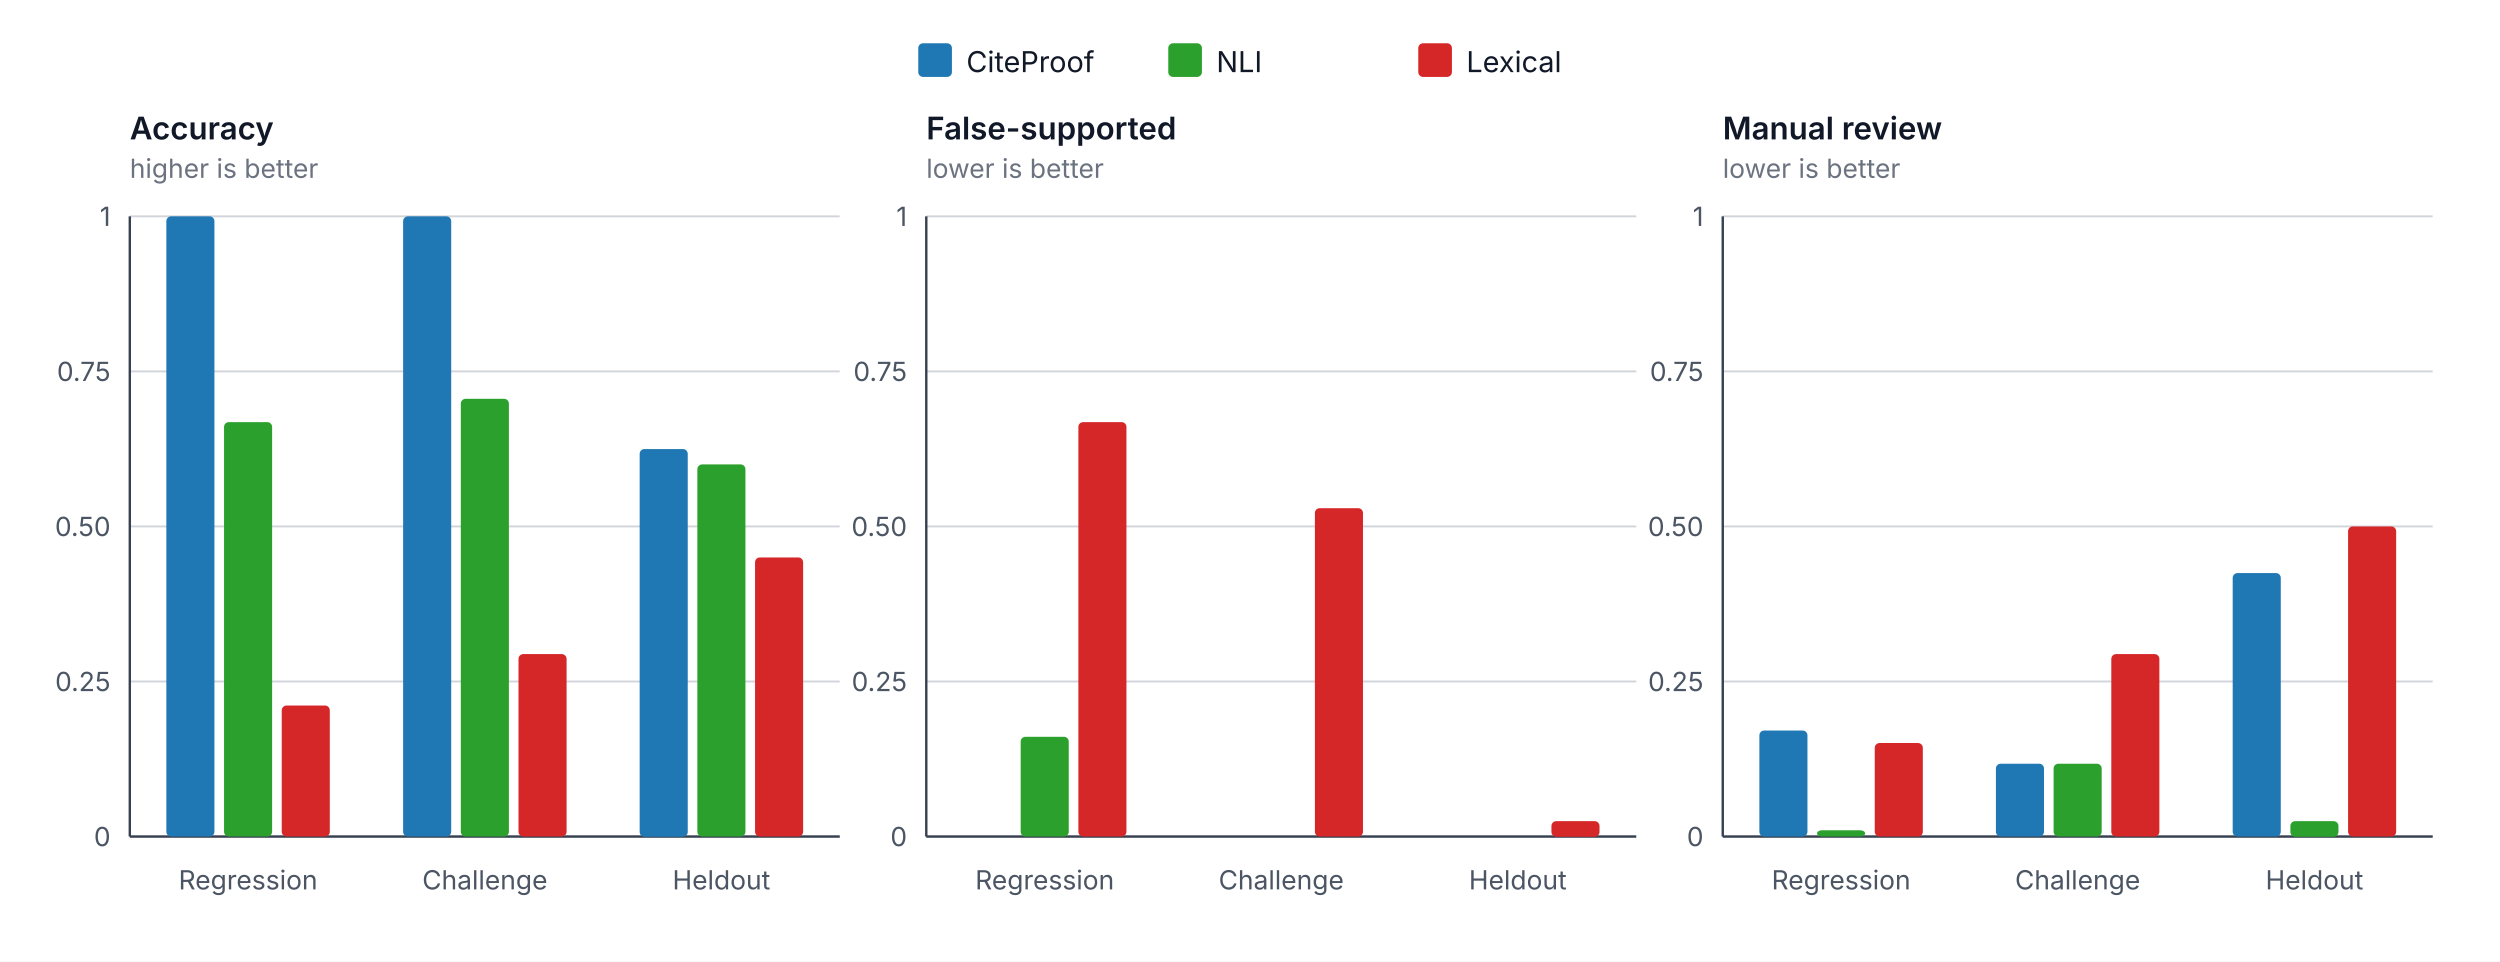
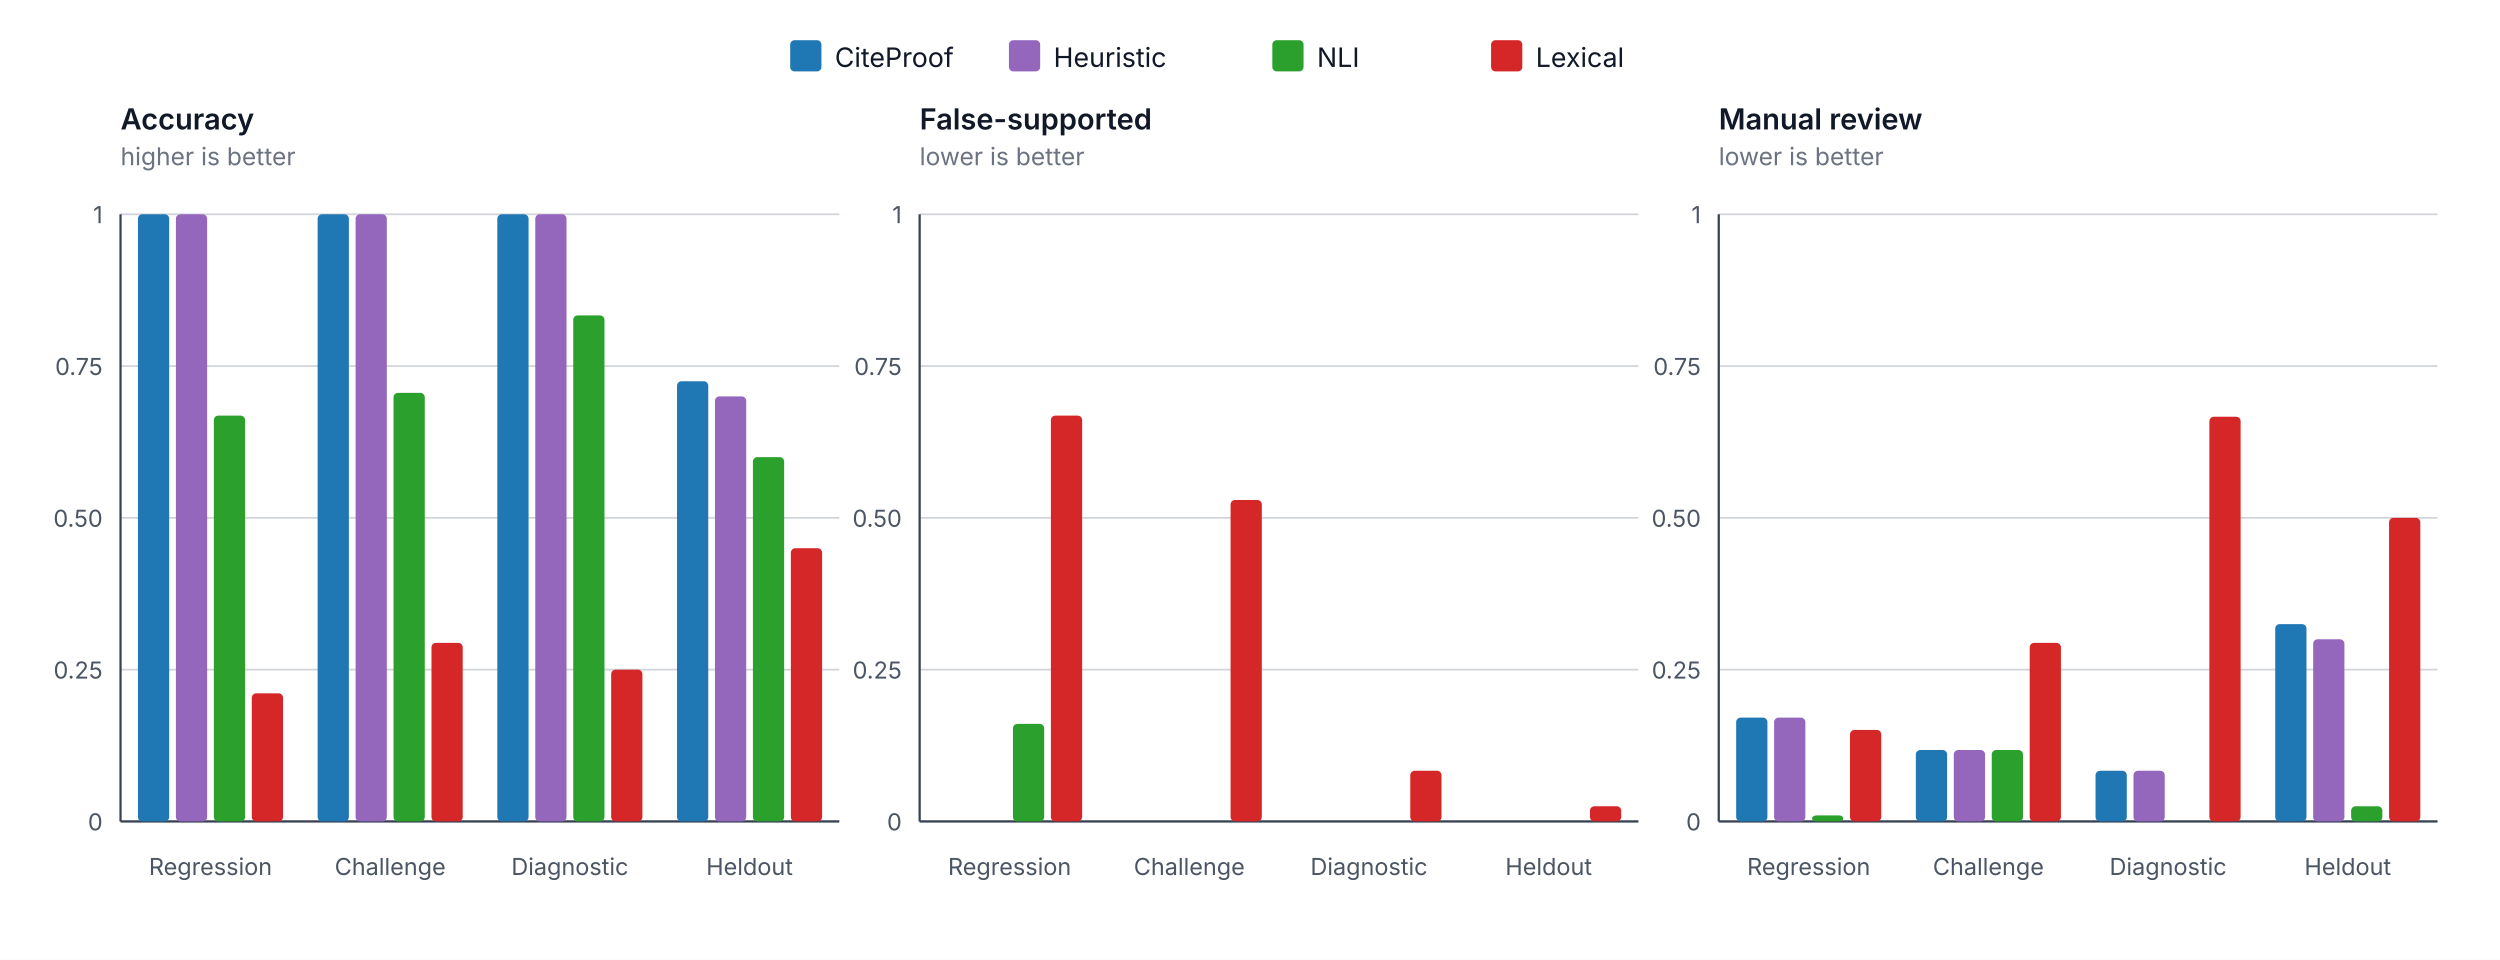
- <svg xmlns="http://www.w3.org/2000/svg" width="1040" height="400" viewBox="0 0 1040 400" role="img" aria-labelledby="title desc">
+ <svg xmlns="http://www.w3.org/2000/svg" width="1120" height="430" viewBox="0 0 1120 430" role="img" aria-labelledby="title desc">
  <rect width="100%" height="100%" fill="#ffffff" />
-   <style>text{font-family:-apple-system,BlinkMacSystemFont,"Segoe UI",sans-serif;fill:#111827}.axis{stroke:#374151;stroke-width:1}.grid{stroke:#d1d5db;stroke-width:.8}.tick{font-size:11px;fill:#4b5563}.label{font-size:13px;font-weight:600}.hint{font-size:11px;fill:#6b7280}.legend{font-size:12px}</style>
-   <rect x="382" y="18" width="14" height="14" fill="#1f77b4" rx="2" />
-   <text class="legend" x="402" y="30">CiteProof</text>
-   <rect x="486" y="18" width="14" height="14" fill="#2ca02c" rx="2" />
-   <text class="legend" x="506" y="30">NLI</text>
-   <rect x="590" y="18" width="14" height="14" fill="#d62728" rx="2" />
-   <text class="legend" x="610" y="30">Lexical</text>
+   <style>text{font-family:-apple-system,BlinkMacSystemFont,"Segoe UI",sans-serif;fill:#111827}.axis{stroke:#374151;stroke-width:1}.grid{stroke:#d1d5db;stroke-width:.8}.tick{font-size:10.5px;fill:#4b5563}.label{font-size:13px;font-weight:600}.hint{font-size:11px;fill:#6b7280}.legend{font-size:12px}</style>
+   <rect x="354" y="18" width="14" height="14" fill="#1f77b4" rx="2" />
+   <text class="legend" x="374" y="30">CiteProof</text>
+   <rect x="452" y="18" width="14" height="14" fill="#9467bd" rx="2" />
+   <text class="legend" x="472" y="30">Heuristic</text>
+   <rect x="570" y="18" width="14" height="14" fill="#2ca02c" rx="2" />
+   <text class="legend" x="590" y="30">NLI</text>
+   <rect x="668" y="18" width="14" height="14" fill="#d62728" rx="2" />
+   <text class="legend" x="688" y="30">Lexical</text>
  <text class="label" x="54" y="58">Accuracy</text>
  <text class="hint" x="54" y="74">higher is better</text>
-   <line class="grid" x1="54" y1="348.0" x2="349.3" y2="348.0" />
-   <text class="tick" x="46" y="352.0" text-anchor="end">0</text>
-   <line class="grid" x1="54" y1="283.5" x2="349.3" y2="283.5" />
-   <text class="tick" x="46" y="287.5" text-anchor="end">0.25</text>
-   <line class="grid" x1="54" y1="219.0" x2="349.3" y2="219.0" />
-   <text class="tick" x="46" y="223.0" text-anchor="end">0.50</text>
-   <line class="grid" x1="54" y1="154.5" x2="349.3" y2="154.5" />
-   <text class="tick" x="46" y="158.5" text-anchor="end">0.75</text>
-   <line class="grid" x1="54" y1="90.0" x2="349.3" y2="90.0" />
-   <text class="tick" x="46" y="94.0" text-anchor="end">1</text>
-   <line class="axis" x1="54" y1="348" x2="349.333" y2="348" />
-   <line class="axis" x1="54" y1="90" x2="54" y2="348" />
-   <rect x="69.2" y="90.0" width="20" height="258.0" fill="#1f77b4" rx="2" />
-   <rect x="93.2" y="175.6" width="20" height="172.4" fill="#2ca02c" rx="2" />
-   <rect x="117.2" y="293.5" width="20" height="54.5" fill="#d62728" rx="2" />
-   <text class="tick" x="103.2" y="370" text-anchor="middle">Regression</text>
-   <rect x="167.7" y="90.0" width="20" height="258.0" fill="#1f77b4" rx="2" />
-   <rect x="191.7" y="165.9" width="20" height="182.1" fill="#2ca02c" rx="2" />
-   <rect x="215.7" y="272.1" width="20" height="75.9" fill="#d62728" rx="2" />
-   <text class="tick" x="201.7" y="370" text-anchor="middle">Challenge</text>
-   <rect x="266.1" y="186.8" width="20" height="161.3" fill="#1f77b4" rx="2" />
-   <rect x="290.1" y="193.2" width="20" height="154.8" fill="#2ca02c" rx="2" />
-   <rect x="314.1" y="231.9" width="20" height="116.1" fill="#d62728" rx="2" />
-   <text class="tick" x="300.1" y="370" text-anchor="middle">Heldout</text>
-   <text class="label" x="385.333" y="58">False-supported</text>
-   <text class="hint" x="385.333" y="74">lower is better</text>
-   <line class="grid" x1="385.333" y1="348.0" x2="680.7" y2="348.0" />
-   <text class="tick" x="377.333" y="352.0" text-anchor="end">0</text>
-   <line class="grid" x1="385.333" y1="283.5" x2="680.7" y2="283.5" />
-   <text class="tick" x="377.333" y="287.5" text-anchor="end">0.25</text>
-   <line class="grid" x1="385.333" y1="219.0" x2="680.7" y2="219.0" />
-   <text class="tick" x="377.333" y="223.0" text-anchor="end">0.50</text>
-   <line class="grid" x1="385.333" y1="154.5" x2="680.7" y2="154.5" />
-   <text class="tick" x="377.333" y="158.5" text-anchor="end">0.75</text>
-   <line class="grid" x1="385.333" y1="90.0" x2="680.7" y2="90.0" />
-   <text class="tick" x="377.333" y="94.0" text-anchor="end">1</text>
-   <line class="axis" x1="385.333" y1="348" x2="680.667" y2="348" />
-   <line class="axis" x1="385.333" y1="90" x2="385.333" y2="348" />
-   <rect x="400.6" y="348.0" width="20" height="0.0" fill="#1f77b4" rx="2" />
-   <rect x="424.6" y="306.5" width="20" height="41.5" fill="#2ca02c" rx="2" />
-   <rect x="448.6" y="175.6" width="20" height="172.4" fill="#d62728" rx="2" />
-   <text class="tick" x="434.6" y="370" text-anchor="middle">Regression</text>
-   <rect x="499.0" y="348.0" width="20" height="0.0" fill="#1f77b4" rx="2" />
-   <rect x="523.0" y="348.0" width="20" height="0.0" fill="#2ca02c" rx="2" />
-   <rect x="547.0" y="211.4" width="20" height="136.6" fill="#d62728" rx="2" />
-   <text class="tick" x="533.0" y="370" text-anchor="middle">Challenge</text>
-   <rect x="597.4" y="348.0" width="20" height="0.0" fill="#1f77b4" rx="2" />
-   <rect x="621.4" y="348.0" width="20" height="0.0" fill="#2ca02c" rx="2" />
-   <rect x="645.4" y="341.6" width="20" height="6.5" fill="#d62728" rx="2" />
-   <text class="tick" x="631.4" y="370" text-anchor="middle">Heldout</text>
-   <text class="label" x="716.667" y="58">Manual review</text>
-   <text class="hint" x="716.667" y="74">lower is better</text>
-   <line class="grid" x1="716.667" y1="348.0" x2="1012.0" y2="348.0" />
-   <text class="tick" x="708.667" y="352.0" text-anchor="end">0</text>
-   <line class="grid" x1="716.667" y1="283.5" x2="1012.0" y2="283.5" />
-   <text class="tick" x="708.667" y="287.5" text-anchor="end">0.25</text>
-   <line class="grid" x1="716.667" y1="219.0" x2="1012.0" y2="219.0" />
-   <text class="tick" x="708.667" y="223.0" text-anchor="end">0.50</text>
-   <line class="grid" x1="716.667" y1="154.5" x2="1012.0" y2="154.5" />
-   <text class="tick" x="708.667" y="158.5" text-anchor="end">0.75</text>
-   <line class="grid" x1="716.667" y1="90.0" x2="1012.0" y2="90.0" />
-   <text class="tick" x="708.667" y="94.0" text-anchor="end">1</text>
-   <line class="axis" x1="716.667" y1="348" x2="1012" y2="348" />
-   <line class="axis" x1="716.667" y1="90" x2="716.667" y2="348" />
-   <rect x="731.9" y="303.9" width="20" height="44.1" fill="#1f77b4" rx="2" />
-   <rect x="755.9" y="345.4" width="20" height="2.6" fill="#2ca02c" rx="2" />
-   <rect x="779.9" y="309.1" width="20" height="38.9" fill="#d62728" rx="2" />
-   <text class="tick" x="765.9" y="370" text-anchor="middle">Regression</text>
-   <rect x="830.3" y="317.7" width="20" height="30.3" fill="#1f77b4" rx="2" />
-   <rect x="854.3" y="317.7" width="20" height="30.3" fill="#2ca02c" rx="2" />
-   <rect x="878.3" y="272.1" width="20" height="75.9" fill="#d62728" rx="2" />
-   <text class="tick" x="864.3" y="370" text-anchor="middle">Challenge</text>
-   <rect x="928.8" y="238.4" width="20" height="109.6" fill="#1f77b4" rx="2" />
-   <rect x="952.8" y="341.6" width="20" height="6.5" fill="#2ca02c" rx="2" />
-   <rect x="976.8" y="219.0" width="20" height="129.0" fill="#d62728" rx="2" />
-   <text class="tick" x="962.8" y="370" text-anchor="middle">Heldout</text>
+   <line class="grid" x1="54" y1="368.0" x2="376.0" y2="368.0" />
+   <text class="tick" x="46" y="372.0" text-anchor="end">0</text>
+   <line class="grid" x1="54" y1="300.0" x2="376.0" y2="300.0" />
+   <text class="tick" x="46" y="304.0" text-anchor="end">0.25</text>
+   <line class="grid" x1="54" y1="232.0" x2="376.0" y2="232.0" />
+   <text class="tick" x="46" y="236.0" text-anchor="end">0.50</text>
+   <line class="grid" x1="54" y1="164.0" x2="376.0" y2="164.0" />
+   <text class="tick" x="46" y="168.0" text-anchor="end">0.75</text>
+   <line class="grid" x1="54" y1="96.0" x2="376.0" y2="96.0" />
+   <text class="tick" x="46" y="100.0" text-anchor="end">1</text>
+   <line class="axis" x1="54" y1="368" x2="376" y2="368" />
+   <line class="axis" x1="54" y1="96" x2="54" y2="368" />
+   <rect x="61.8" y="96.0" width="14" height="272.0" fill="#1f77b4" rx="2" />
+   <rect x="78.8" y="96.0" width="14" height="272.0" fill="#9467bd" rx="2" />
+   <rect x="95.8" y="186.2" width="14" height="181.8" fill="#2ca02c" rx="2" />
+   <rect x="112.8" y="310.6" width="14" height="57.4" fill="#d62728" rx="2" />
+   <text class="tick" x="94.3" y="392" text-anchor="middle">Regression</text>
+   <rect x="142.3" y="96.0" width="14" height="272.0" fill="#1f77b4" rx="2" />
+   <rect x="159.3" y="96.0" width="14" height="272.0" fill="#9467bd" rx="2" />
+   <rect x="176.3" y="176.0" width="14" height="192.0" fill="#2ca02c" rx="2" />
+   <rect x="193.3" y="288.0" width="14" height="80.0" fill="#d62728" rx="2" />
+   <text class="tick" x="174.8" y="392" text-anchor="middle">Challenge</text>
+   <rect x="222.8" y="96.0" width="14" height="272.0" fill="#1f77b4" rx="2" />
+   <rect x="239.8" y="96.0" width="14" height="272.0" fill="#9467bd" rx="2" />
+   <rect x="256.8" y="141.3" width="14" height="226.7" fill="#2ca02c" rx="2" />
+   <rect x="273.8" y="300.0" width="14" height="68.0" fill="#d62728" rx="2" />
+   <text class="tick" x="255.3" y="392" text-anchor="middle">Diagnostic</text>
+   <rect x="303.3" y="170.8" width="14" height="197.2" fill="#1f77b4" rx="2" />
+   <rect x="320.3" y="177.6" width="14" height="190.4" fill="#9467bd" rx="2" />
+   <rect x="337.3" y="204.8" width="14" height="163.2" fill="#2ca02c" rx="2" />
+   <rect x="354.3" y="245.6" width="14" height="122.4" fill="#d62728" rx="2" />
+   <text class="tick" x="335.8" y="392" text-anchor="middle">Heldout</text>
+   <text class="label" x="412" y="58">False-supported</text>
+   <text class="hint" x="412" y="74">lower is better</text>
+   <line class="grid" x1="412" y1="368.0" x2="734.0" y2="368.0" />
+   <text class="tick" x="404" y="372.0" text-anchor="end">0</text>
+   <line class="grid" x1="412" y1="300.0" x2="734.0" y2="300.0" />
+   <text class="tick" x="404" y="304.0" text-anchor="end">0.25</text>
+   <line class="grid" x1="412" y1="232.0" x2="734.0" y2="232.0" />
+   <text class="tick" x="404" y="236.0" text-anchor="end">0.50</text>
+   <line class="grid" x1="412" y1="164.0" x2="734.0" y2="164.0" />
+   <text class="tick" x="404" y="168.0" text-anchor="end">0.75</text>
+   <line class="grid" x1="412" y1="96.0" x2="734.0" y2="96.0" />
+   <text class="tick" x="404" y="100.0" text-anchor="end">1</text>
+   <line class="axis" x1="412" y1="368" x2="734" y2="368" />
+   <line class="axis" x1="412" y1="96" x2="412" y2="368" />
+   <rect x="419.8" y="368.0" width="14" height="0.0" fill="#1f77b4" rx="2" />
+   <rect x="436.8" y="368.0" width="14" height="0.0" fill="#9467bd" rx="2" />
+   <rect x="453.8" y="324.3" width="14" height="43.7" fill="#2ca02c" rx="2" />
+   <rect x="470.8" y="186.2" width="14" height="181.8" fill="#d62728" rx="2" />
+   <text class="tick" x="452.3" y="392" text-anchor="middle">Regression</text>
+   <rect x="500.3" y="368.0" width="14" height="0.0" fill="#1f77b4" rx="2" />
+   <rect x="517.3" y="368.0" width="14" height="0.0" fill="#9467bd" rx="2" />
+   <rect x="534.3" y="368.0" width="14" height="0.0" fill="#2ca02c" rx="2" />
+   <rect x="551.3" y="224.0" width="14" height="144.0" fill="#d62728" rx="2" />
+   <text class="tick" x="532.8" y="392" text-anchor="middle">Challenge</text>
+   <rect x="580.8" y="368.0" width="14" height="0.0" fill="#1f77b4" rx="2" />
+   <rect x="597.8" y="368.0" width="14" height="0.0" fill="#9467bd" rx="2" />
+   <rect x="614.8" y="368.0" width="14" height="0.0" fill="#2ca02c" rx="2" />
+   <rect x="631.8" y="345.3" width="14" height="22.7" fill="#d62728" rx="2" />
+   <text class="tick" x="613.3" y="392" text-anchor="middle">Diagnostic</text>
+   <rect x="661.3" y="368.0" width="14" height="0.0" fill="#1f77b4" rx="2" />
+   <rect x="678.3" y="368.0" width="14" height="0.0" fill="#9467bd" rx="2" />
+   <rect x="695.3" y="368.0" width="14" height="0.0" fill="#2ca02c" rx="2" />
+   <rect x="712.3" y="361.2" width="14" height="6.8" fill="#d62728" rx="2" />
+   <text class="tick" x="693.8" y="392" text-anchor="middle">Heldout</text>
+   <text class="label" x="770" y="58">Manual review</text>
+   <text class="hint" x="770" y="74">lower is better</text>
+   <line class="grid" x1="770" y1="368.0" x2="1092.0" y2="368.0" />
+   <text class="tick" x="762" y="372.0" text-anchor="end">0</text>
+   <line class="grid" x1="770" y1="300.0" x2="1092.0" y2="300.0" />
+   <text class="tick" x="762" y="304.0" text-anchor="end">0.25</text>
+   <line class="grid" x1="770" y1="232.0" x2="1092.0" y2="232.0" />
+   <text class="tick" x="762" y="236.0" text-anchor="end">0.50</text>
+   <line class="grid" x1="770" y1="164.0" x2="1092.0" y2="164.0" />
+   <text class="tick" x="762" y="168.0" text-anchor="end">0.75</text>
+   <line class="grid" x1="770" y1="96.0" x2="1092.0" y2="96.0" />
+   <text class="tick" x="762" y="100.0" text-anchor="end">1</text>
+   <line class="axis" x1="770" y1="368" x2="1092" y2="368" />
+   <line class="axis" x1="770" y1="96" x2="770" y2="368" />
+   <rect x="777.8" y="321.5" width="14" height="46.5" fill="#1f77b4" rx="2" />
+   <rect x="794.8" y="321.5" width="14" height="46.5" fill="#9467bd" rx="2" />
+   <rect x="811.8" y="365.3" width="14" height="2.7" fill="#2ca02c" rx="2" />
+   <rect x="828.8" y="327.0" width="14" height="41.0" fill="#d62728" rx="2" />
+   <text class="tick" x="810.3" y="392" text-anchor="middle">Regression</text>
+   <rect x="858.3" y="336.0" width="14" height="32.0" fill="#1f77b4" rx="2" />
+   <rect x="875.3" y="336.0" width="14" height="32.0" fill="#9467bd" rx="2" />
+   <rect x="892.3" y="336.0" width="14" height="32.0" fill="#2ca02c" rx="2" />
+   <rect x="909.3" y="288.0" width="14" height="80.0" fill="#d62728" rx="2" />
+   <text class="tick" x="890.8" y="392" text-anchor="middle">Challenge</text>
+   <rect x="938.8" y="345.3" width="14" height="22.7" fill="#1f77b4" rx="2" />
+   <rect x="955.8" y="345.3" width="14" height="22.7" fill="#9467bd" rx="2" />
+   <rect x="972.8" y="368.0" width="14" height="0.0" fill="#2ca02c" rx="2" />
+   <rect x="989.8" y="186.7" width="14" height="181.3" fill="#d62728" rx="2" />
+   <text class="tick" x="971.3" y="392" text-anchor="middle">Diagnostic</text>
+   <rect x="1019.3" y="279.6" width="14" height="88.4" fill="#1f77b4" rx="2" />
+   <rect x="1036.3" y="286.4" width="14" height="81.6" fill="#9467bd" rx="2" />
+   <rect x="1053.3" y="361.2" width="14" height="6.8" fill="#2ca02c" rx="2" />
+   <rect x="1070.3" y="232.0" width="14" height="136.0" fill="#d62728" rx="2" />
+   <text class="tick" x="1051.8" y="392" text-anchor="middle">Heldout</text>
</svg>
